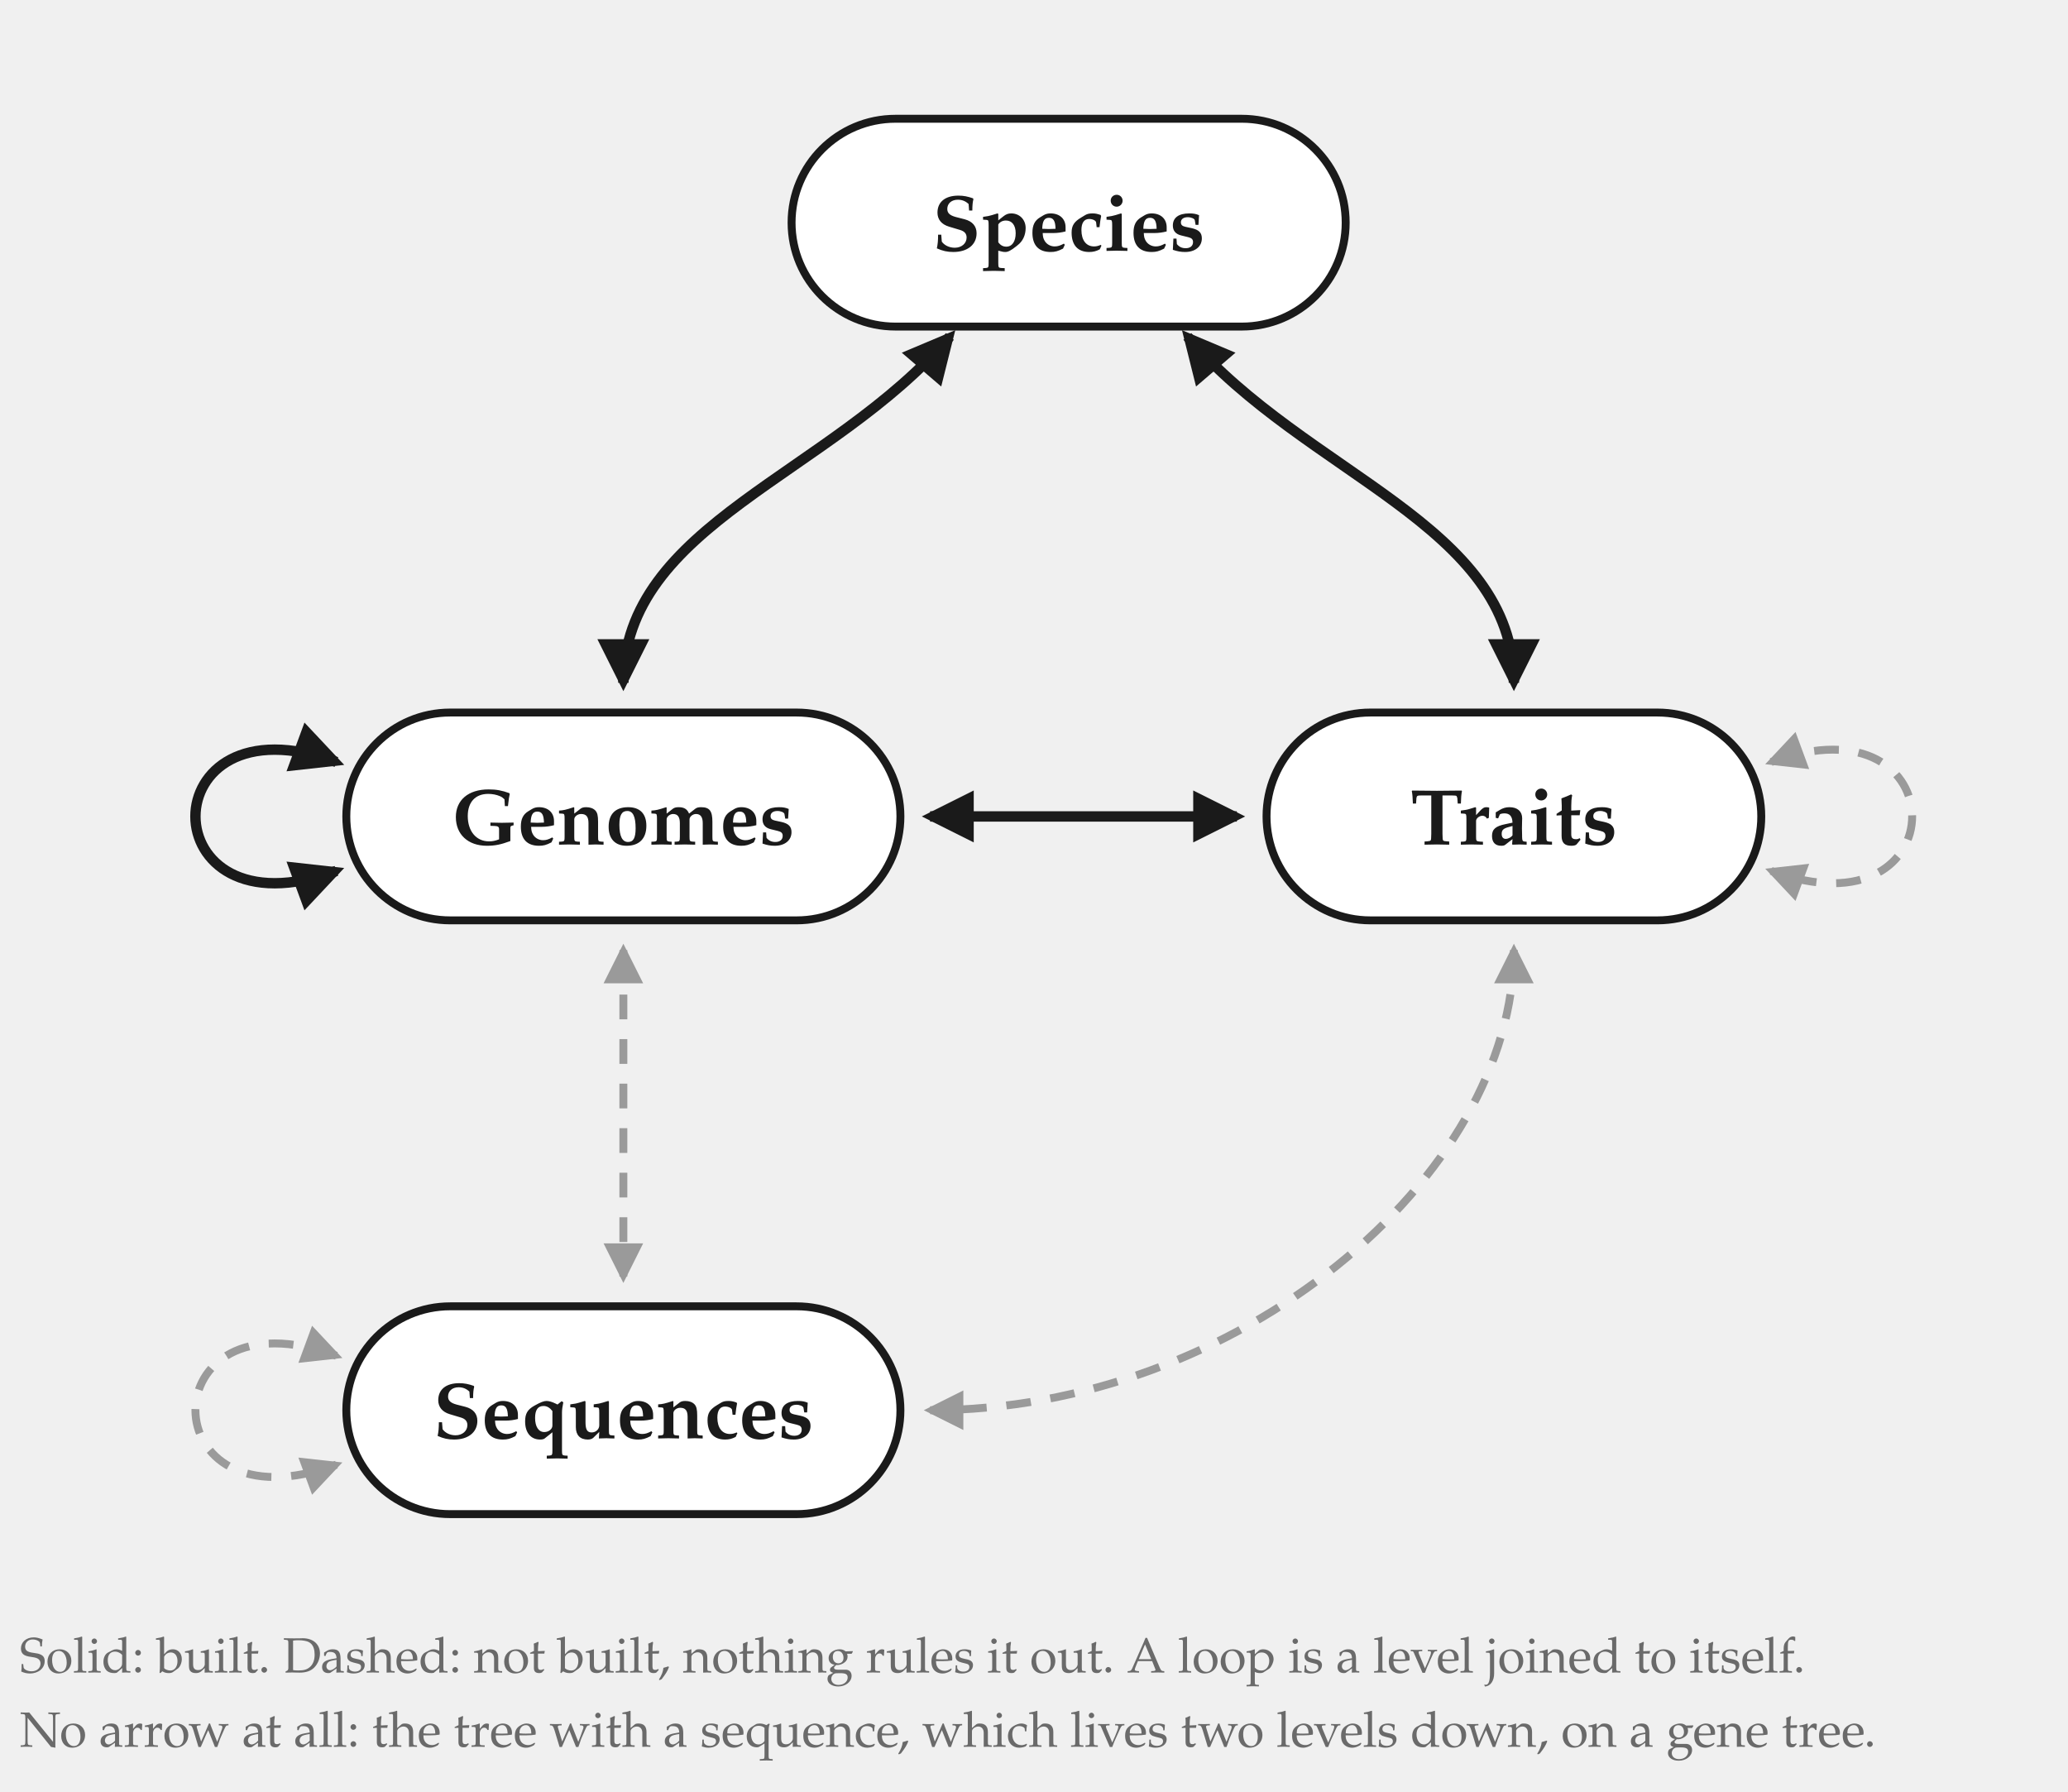
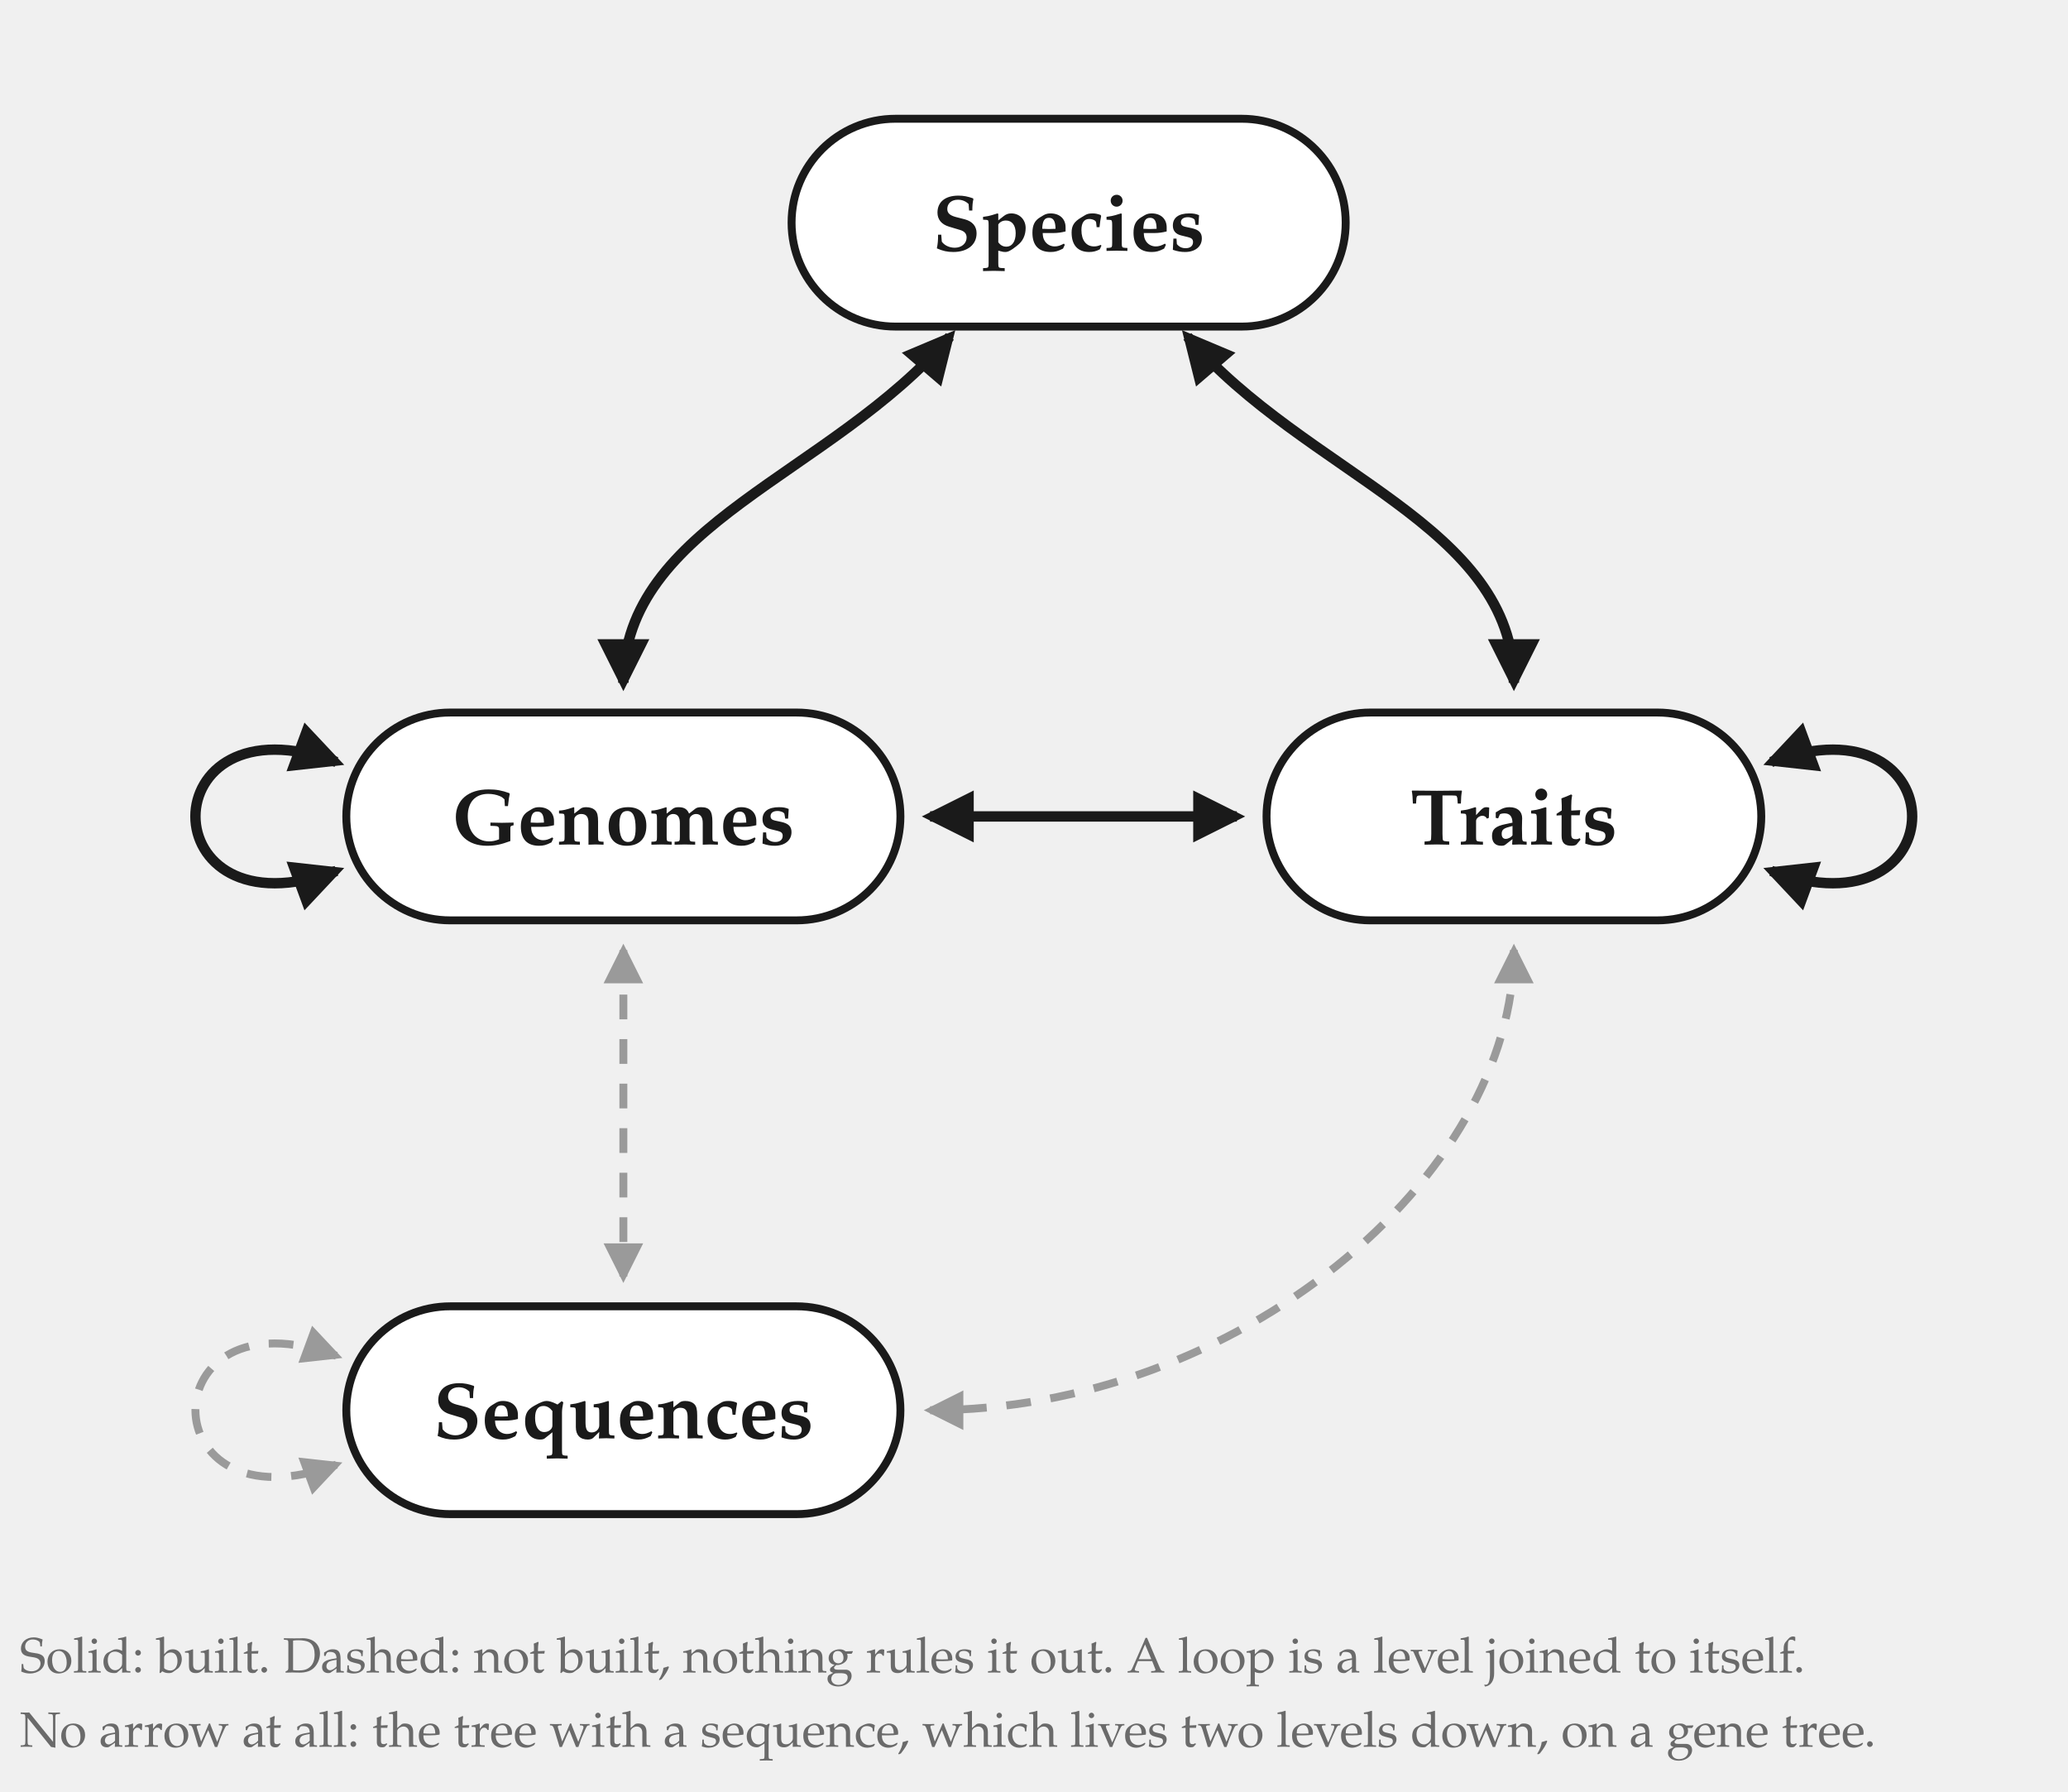
<svg xmlns="http://www.w3.org/2000/svg" viewBox="-6 6 418 362" role="img" font-family="Iowan Old Style, Palatino, Georgia, serif">
  <style>
  @media (prefers-color-scheme: dark) {
    .node{fill:#191d20;stroke:#e7ebe9}
    .lbl{fill:#e7ebe9}
    .edge{stroke:#e7ebe9}
    .open{stroke:#8b9296}
    .head{fill:#e7ebe9}
    .openhead{fill:#8b9296}
    .note{fill:#9aa1a5}
  }
</style>
  <defs>
    <marker id="a" markerWidth="5" markerHeight="5" refX="4.2" refY="2.5" orient="auto">
      <path class="head" d="M0,0 L5,2.5 L0,5 z" fill="#1a1a1a" />
    </marker>
    <marker id="a0" markerWidth="5" markerHeight="5" refX="0.8" refY="2.5" orient="auto">
      <path class="head" d="M5,0 L0,2.5 L5,5 z" fill="#1a1a1a" />
    </marker>
    <marker id="o" markerWidth="5" markerHeight="5" refX="4.2" refY="2.5" orient="auto">
      <path class="openhead" d="M0,0 L5,2.5 L0,5 z" fill="#9a9a9a" />
    </marker>
    <marker id="o0" markerWidth="5" markerHeight="5" refX="0.8" refY="2.5" orient="auto">
      <path class="openhead" d="M5,0 L0,2.5 L5,5 z" fill="#9a9a9a" />
    </marker>
  </defs>
  <g class="edge" fill="none" stroke="#1a1a1a" stroke-width="2.1">
    <path d="M 186,74 C 162,102 120,112 120,144" marker-end="url(#a)" marker-start="url(#a0)" />
    <path d="M 234,74 C 258,102 300,112 300,144" marker-end="url(#a)" marker-start="url(#a0)" />
    <path d="M 182,171 L 244,171" marker-end="url(#a)" marker-start="url(#a0)" />
    <path d="M 62,160 C 24,146 24,196 62,182" marker-end="url(#a)" marker-start="url(#a0)" />
+     <path d="M 352,160 C 390,146 390,196 352,182" marker-end="url(#a)" marker-start="url(#a0)" />
  </g>
  <g class="open" fill="none" stroke="#9a9a9a" stroke-width="1.6" stroke-dasharray="5 4">
    <path d="M 120,198 L 120,264" marker-end="url(#o)" marker-start="url(#o0)" />
    <path d="M 300,198 C 300,244 244,291 182,291" marker-end="url(#o)" marker-start="url(#o0)" />
    <path d="M 62,280 C 24,266 24,316 62,302" marker-end="url(#o)" marker-start="url(#o0)" />
-     <path d="M 352,160 C 390,146 390,196 352,182" marker-end="url(#o)" marker-start="url(#o0)" />
  </g>
  <g class="node" fill="#ffffff" stroke="#1a1a1a" stroke-width="1.6">
    <rect x="154" y="30" width="112" height="42" rx="21" />
    <rect x="64" y="150" width="112" height="42" rx="21" />
    <rect x="64" y="270" width="112" height="42" rx="21" />
    <rect x="250" y="150" width="100" height="42" rx="21" />
  </g>
  <g class="lbl" fill="#1a1a1a" font-size="16" font-weight="600" text-anchor="middle">
    <text x="210" y="56.66">Species</text>
    <text x="120" y="176.66">Genomes</text>
    <text x="120" y="296.66">Sequences</text>
    <text x="300" y="176.66">Traits</text>
  </g>
  <g class="note" fill="#6a6a6a" font-size="10" text-anchor="start">
    <text x="-2" y="344">Solid: built. Dashed: not built, nothing rules it out. A loop is a level joined to itself.</text>
    <text x="-2" y="359">No arrow at all: the tree with a sequence, which lives two levels down, on a gene tree.</text>
  </g>
</svg>
